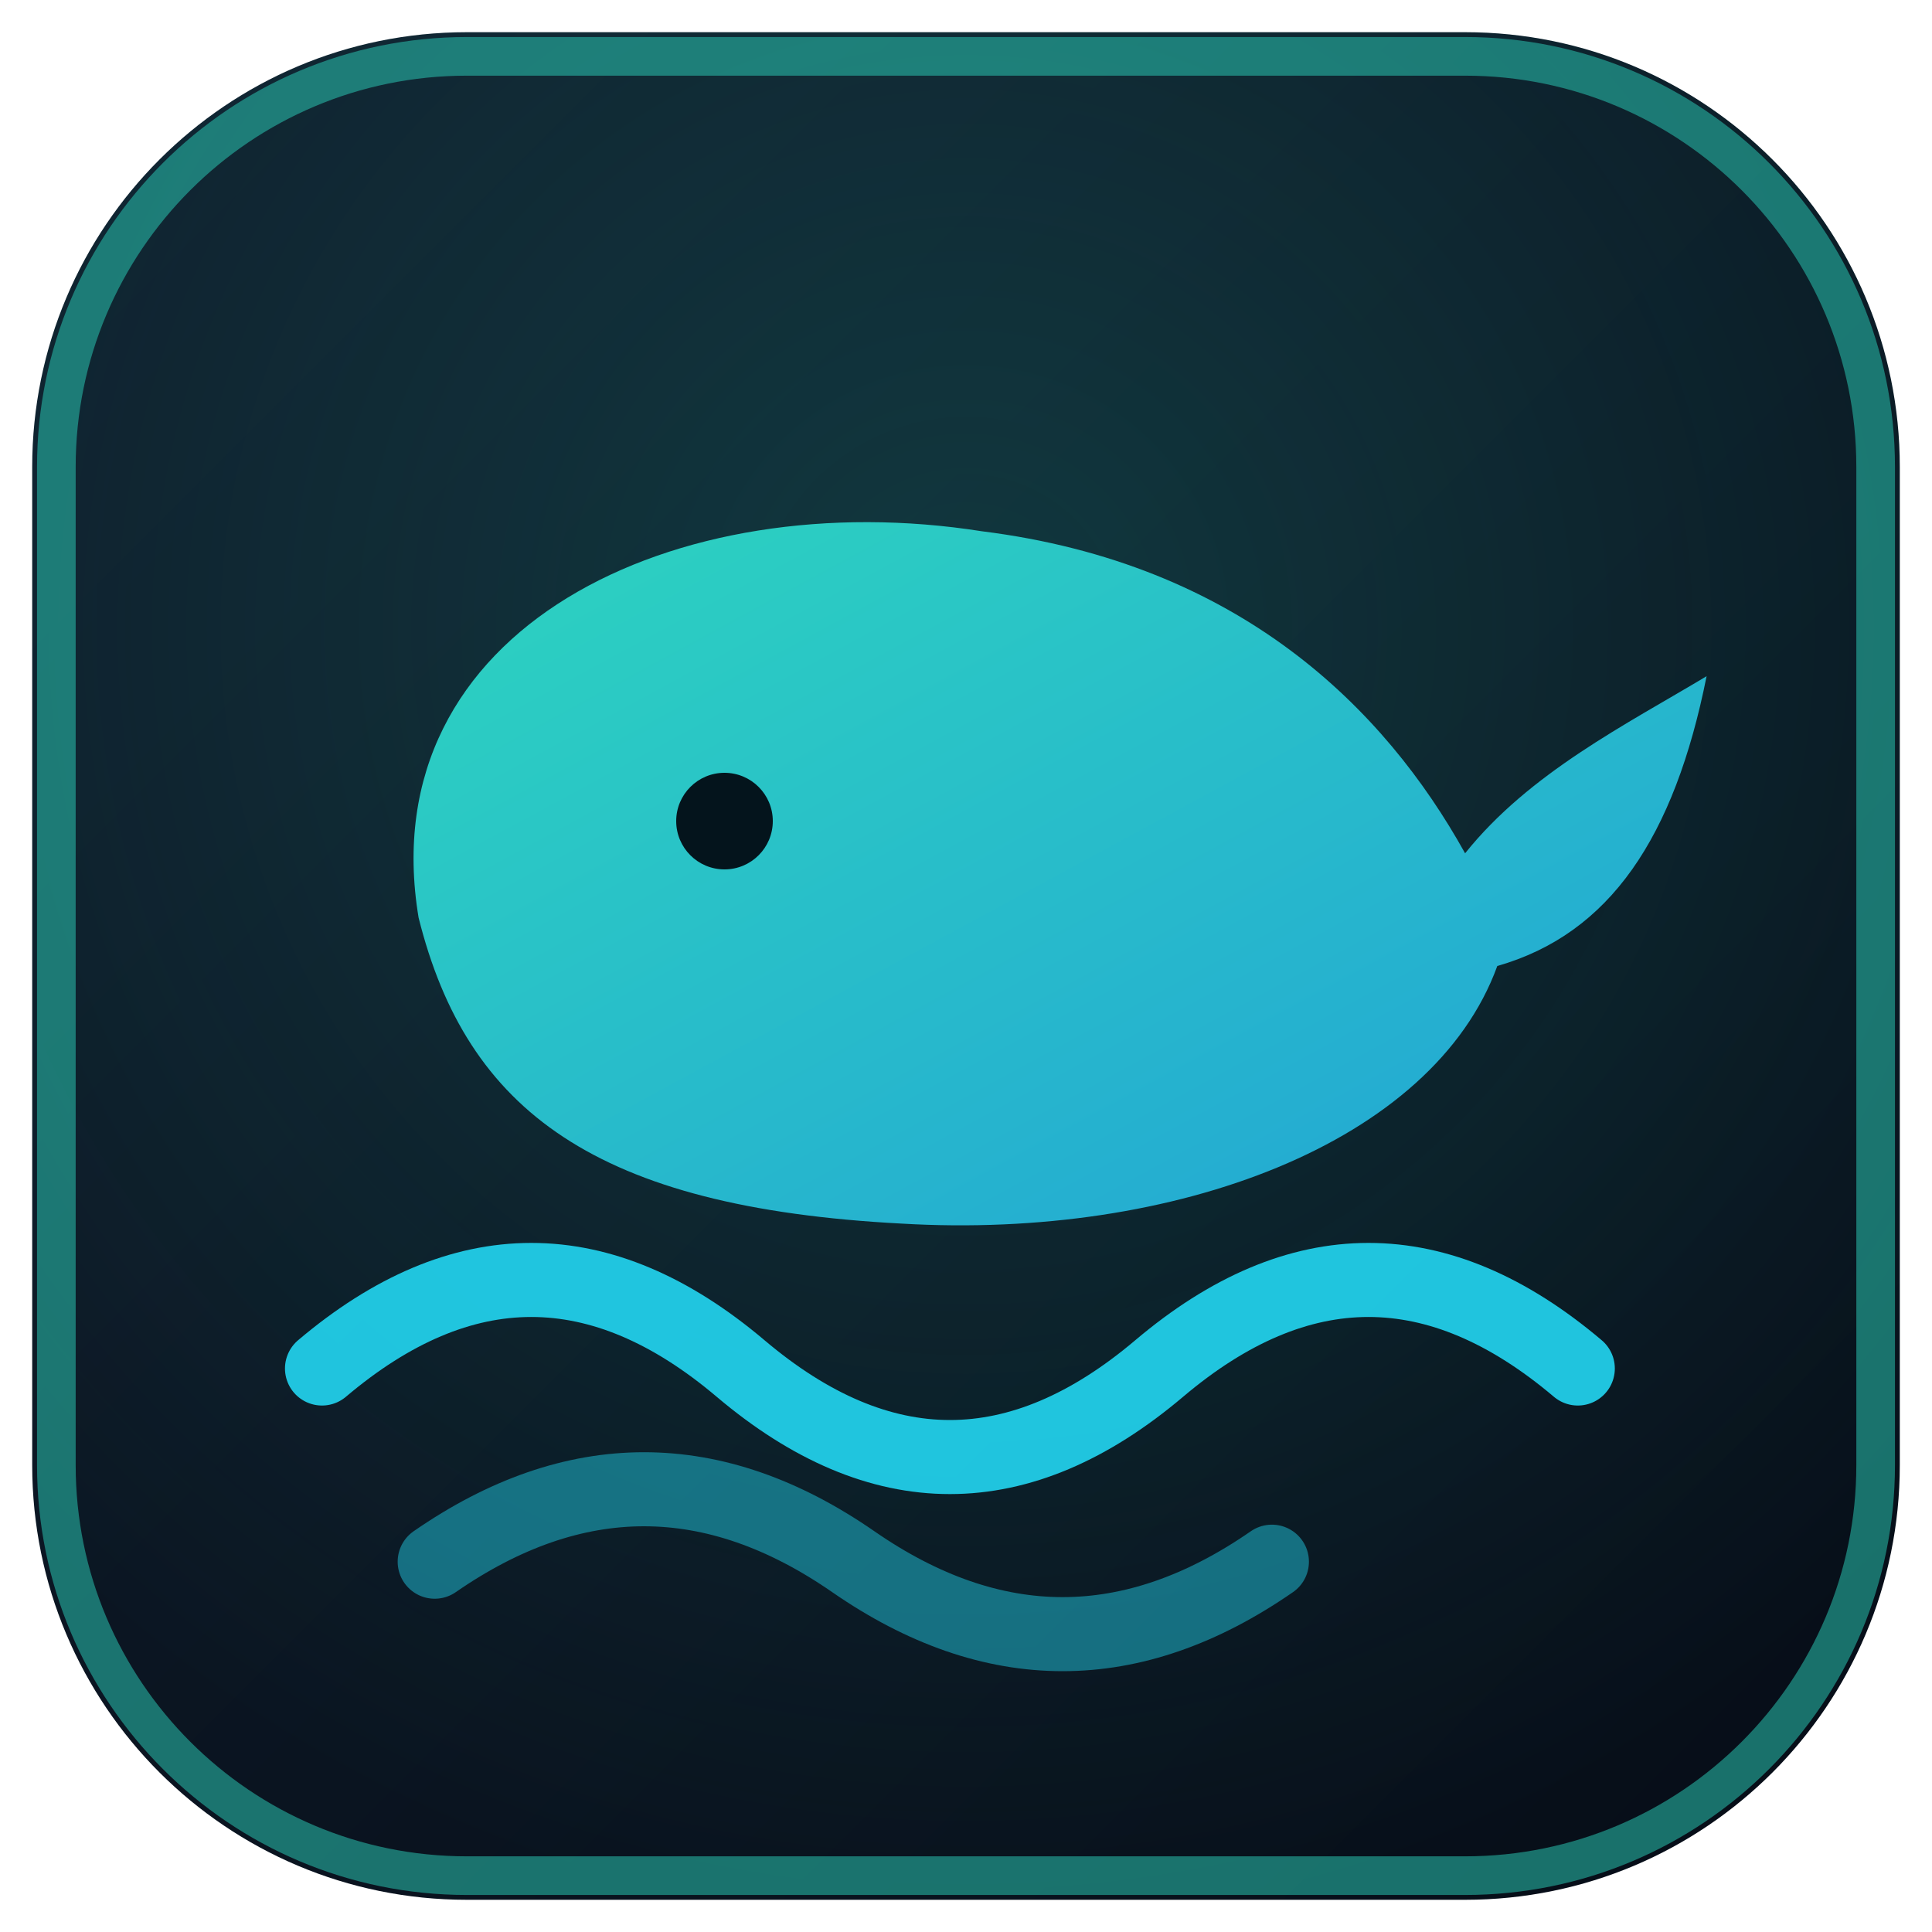
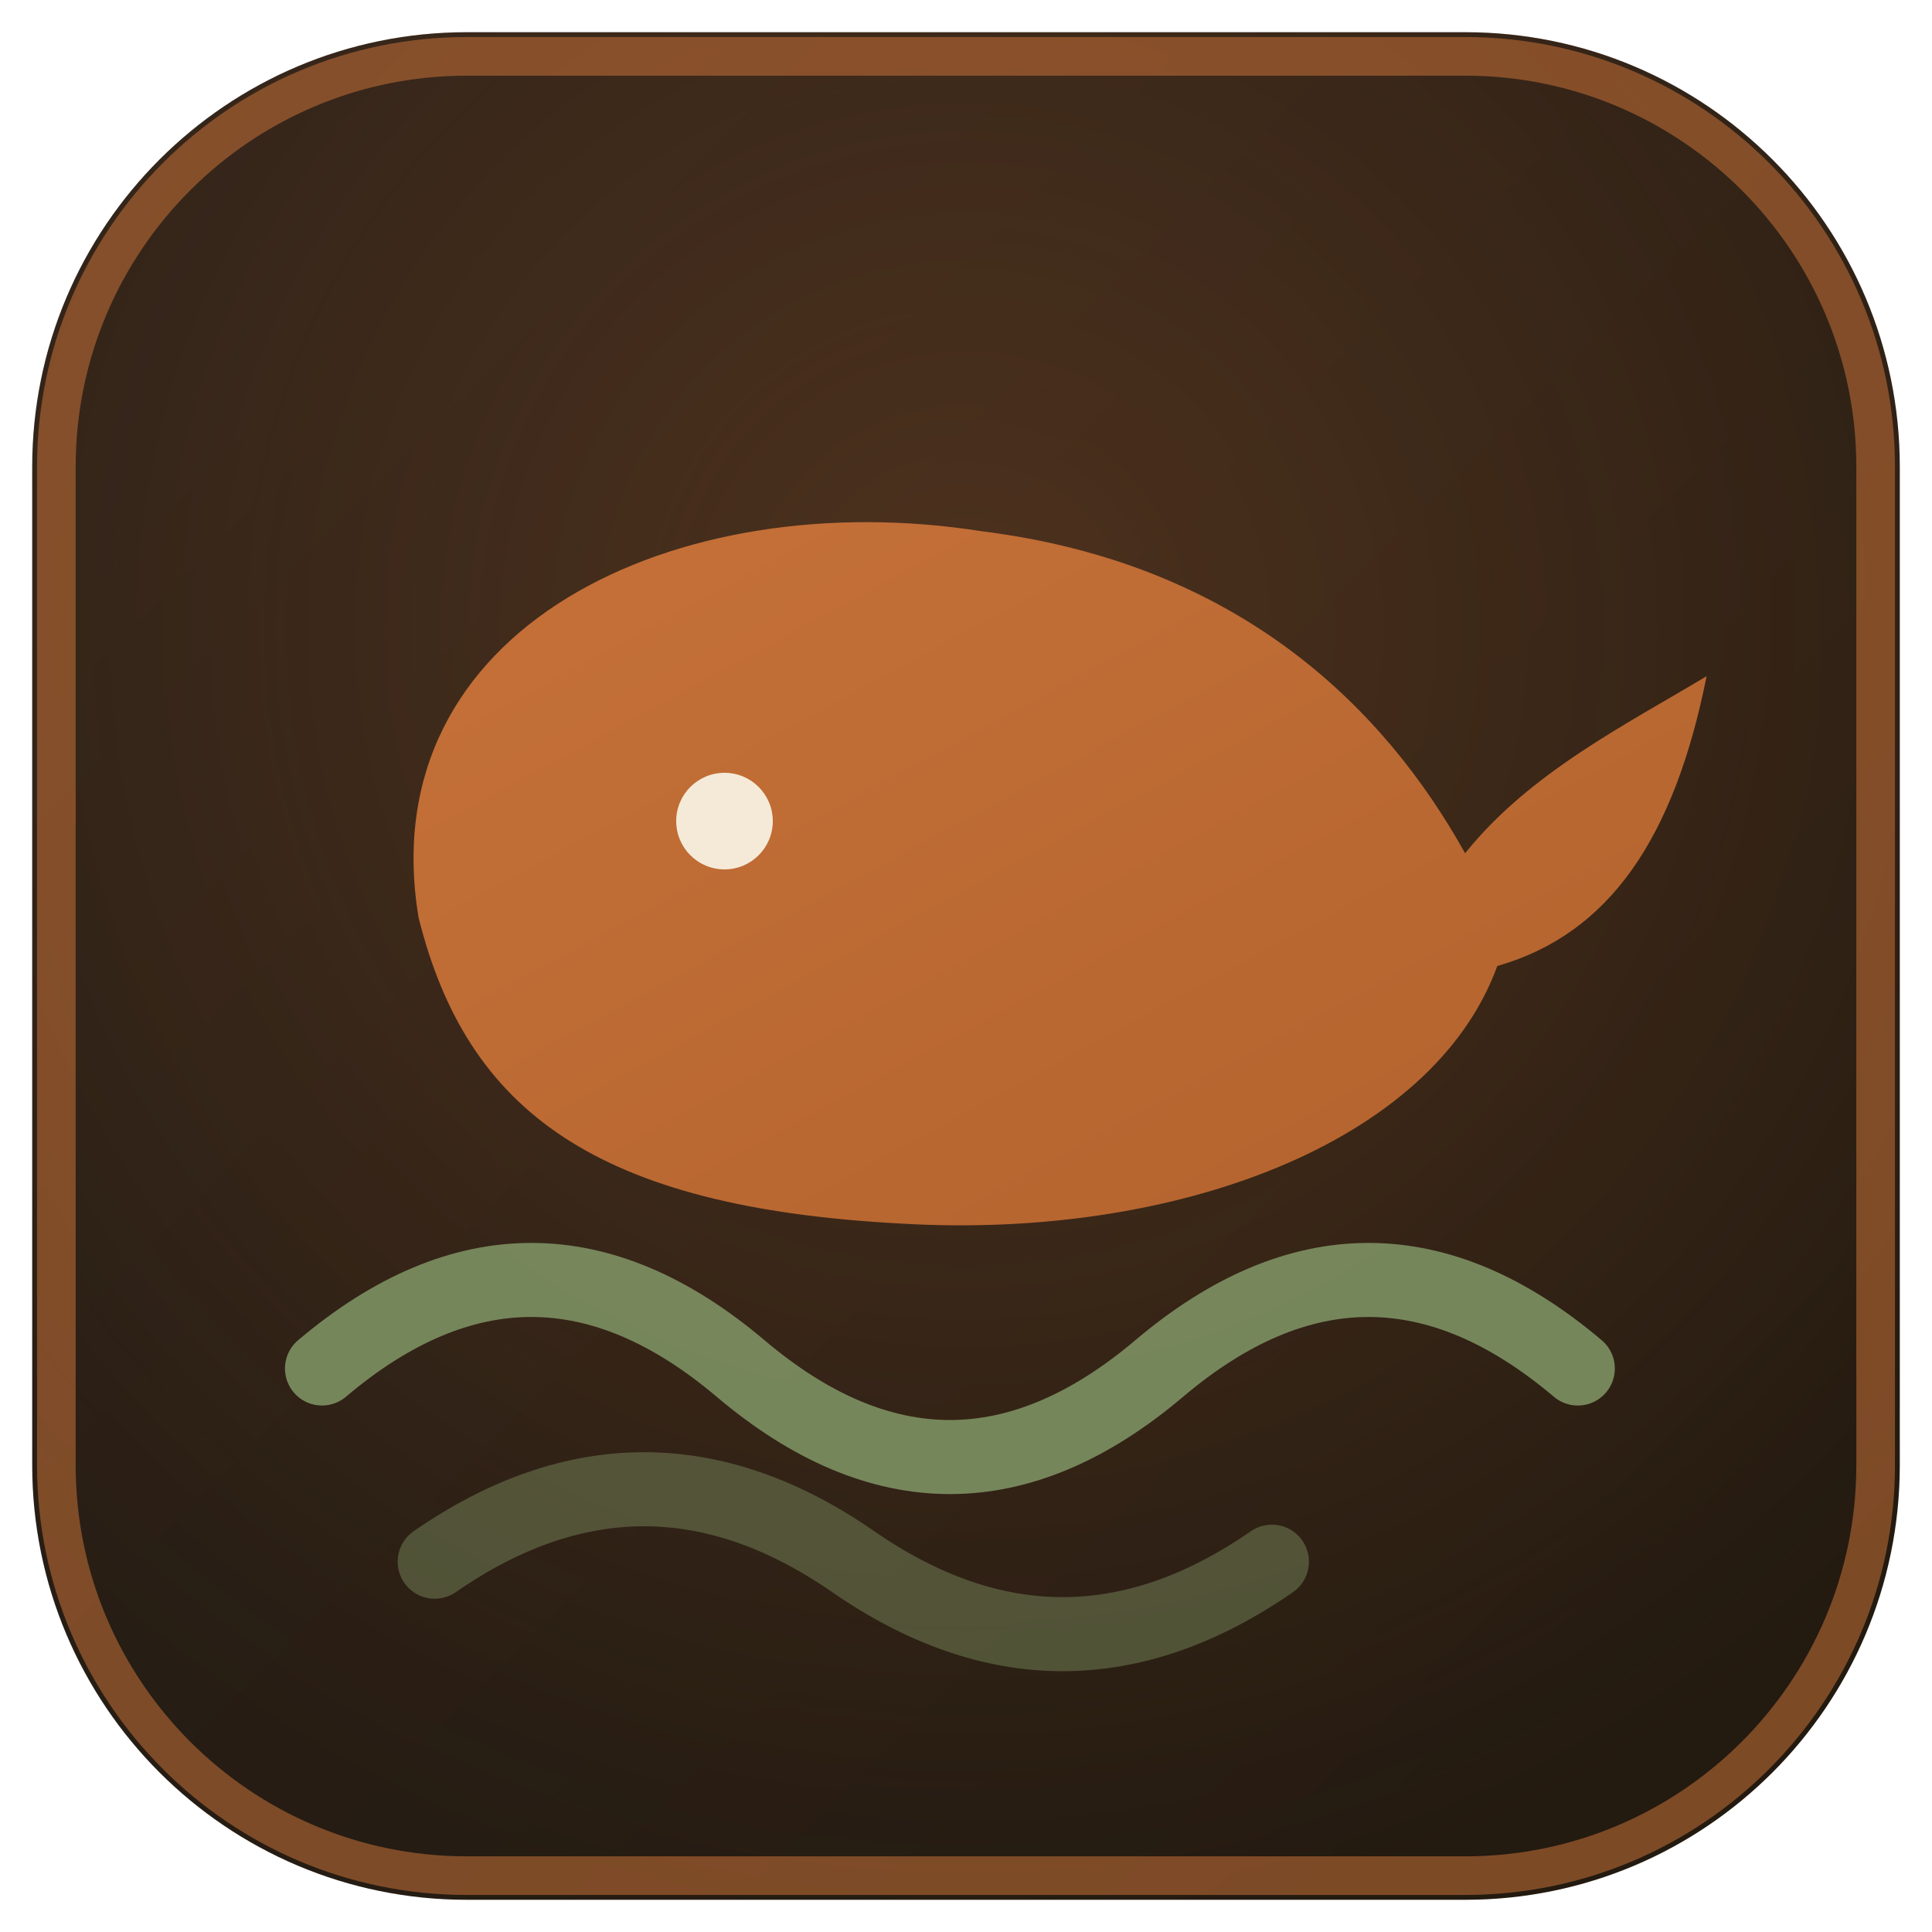
<svg xmlns="http://www.w3.org/2000/svg" viewBox="0 0 120 120" width="1024" height="1024">
  <defs>
    <linearGradient id="whale" x1="0" y1="0" x2="1" y2="1">
-       <stop offset="0" stop-color="#2dd4bf" />
-       <stop offset="1" stop-color="#22a3d6" />
+       <stop offset="0" stop-color="#c67139" />
+       <stop offset="1" stop-color="#b2622d" />
    </linearGradient>
    <linearGradient id="badge" x1="0" y1="0" x2="1" y2="1">
-       <stop offset="0" stop-color="#0f1c2b" />
-       <stop offset="1" stop-color="#060d17" />
+       <stop offset="0" stop-color="#2a2018" />
+       <stop offset="1" stop-color="#22190f" />
    </linearGradient>
    <radialGradient id="glow" cx="0.5" cy="0.32" r="0.7">
-       <stop offset="0" stop-color="rgba(45,212,191,0.18)" />
-       <stop offset="1" stop-color="rgba(45,212,191,0)" />
+       <stop offset="0" stop-color="rgba(198,113,57,0.24)" />
+       <stop offset="1" stop-color="rgba(198,113,57,0)" />
    </radialGradient>
  </defs>
  <rect x="2" y="2" width="116" height="116" rx="27" fill="url(#badge)" />
  <rect x="2" y="2" width="116" height="116" rx="27" fill="url(#glow)" />
-   <rect x="3.5" y="3.5" width="113" height="113" rx="25.5" fill="none" stroke="rgba(45,212,191,0.5)" stroke-width="2.4" />
+   <rect x="3.5" y="3.5" width="113" height="113" rx="25.5" fill="none" stroke="rgba(198,113,57,0.55)" stroke-width="2.4" />
  <path d="M26 57 C23 39 42 30 61 33 C77 35 86 44 91 53 C95 48 101 45 106 42            C104 52 100 58 93 60 C89 71 73 77 56 76 C37 75 29 69 26 57 Z" fill="url(#whale)" />
-   <circle cx="45" cy="51" r="3" fill="#04141c" />
-   <g fill="none" stroke="#22d3ee" stroke-width="4.6" stroke-linecap="round" opacity="0.92">
+   <circle cx="45" cy="51" r="3" fill="#f5ead8" />
+   <g fill="none" stroke="#7a8a5e" stroke-width="4.6" stroke-linecap="round" opacity="0.95">
    <path d="M20 85 q13 -11 26 0 q13 11 26 0 q13 -11 26 0" />
    <path d="M27 97 q13 -9 26 0 q13 9 26 0" opacity="0.5" />
  </g>
</svg>
